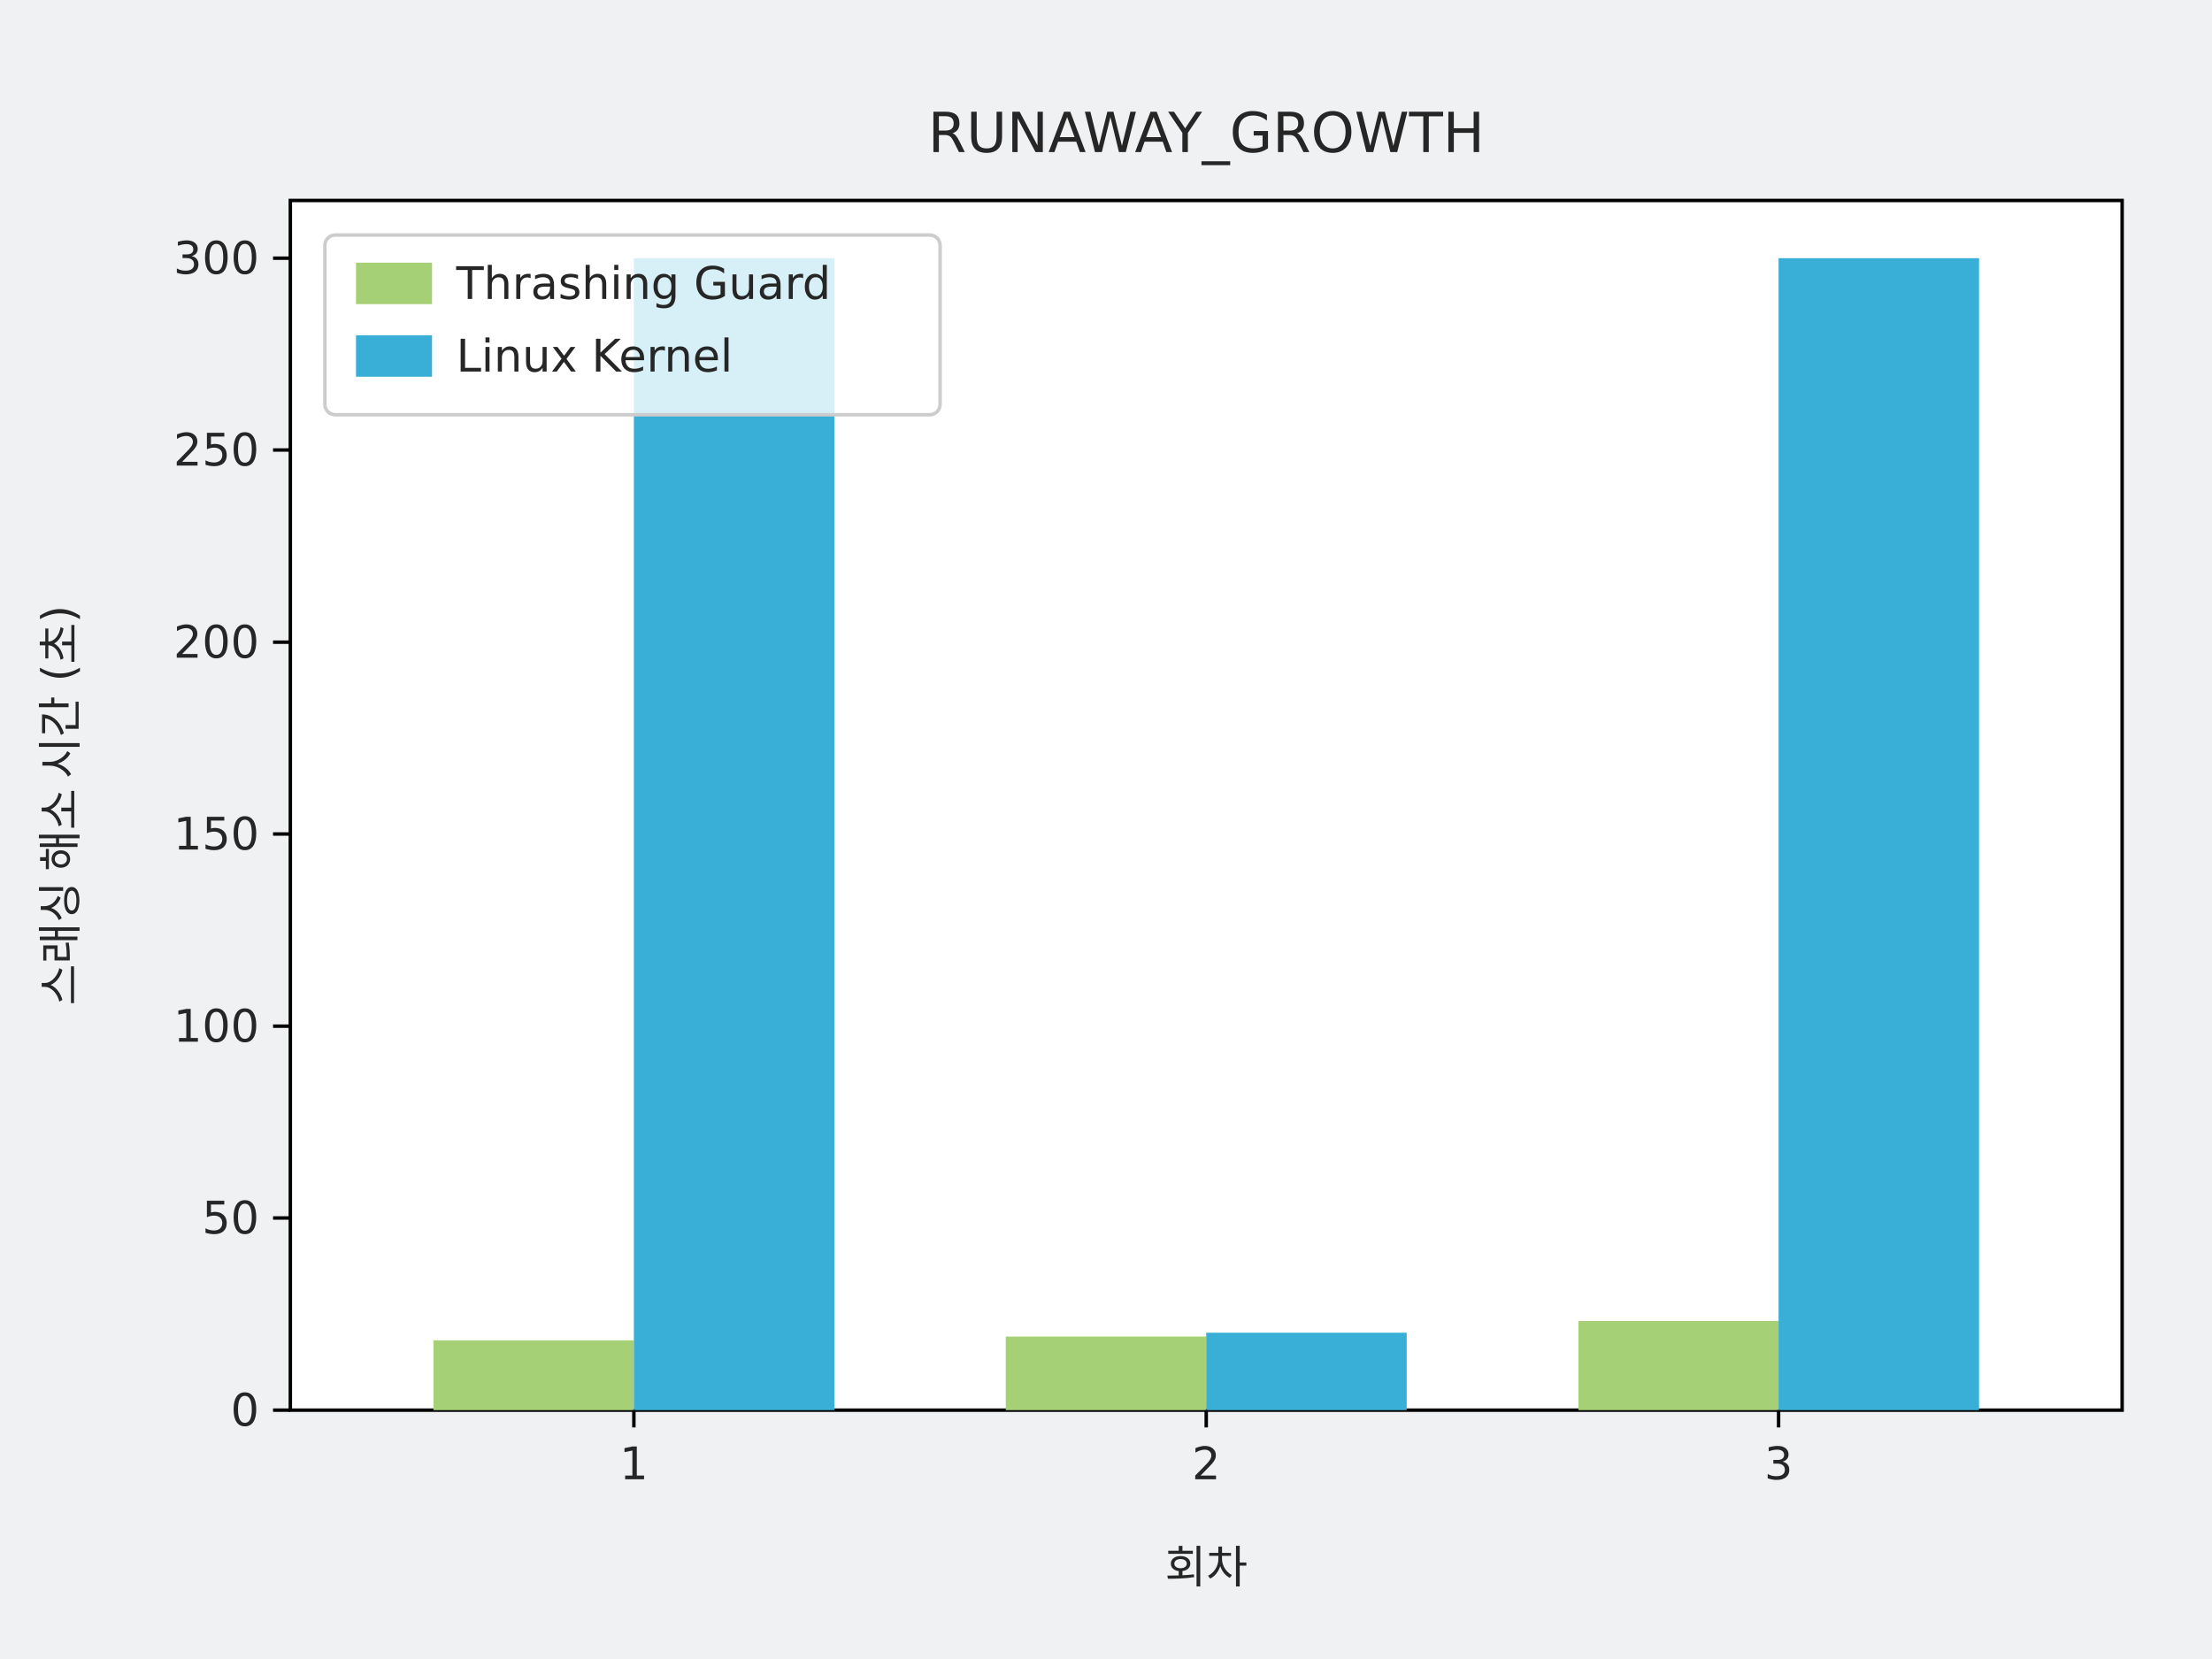
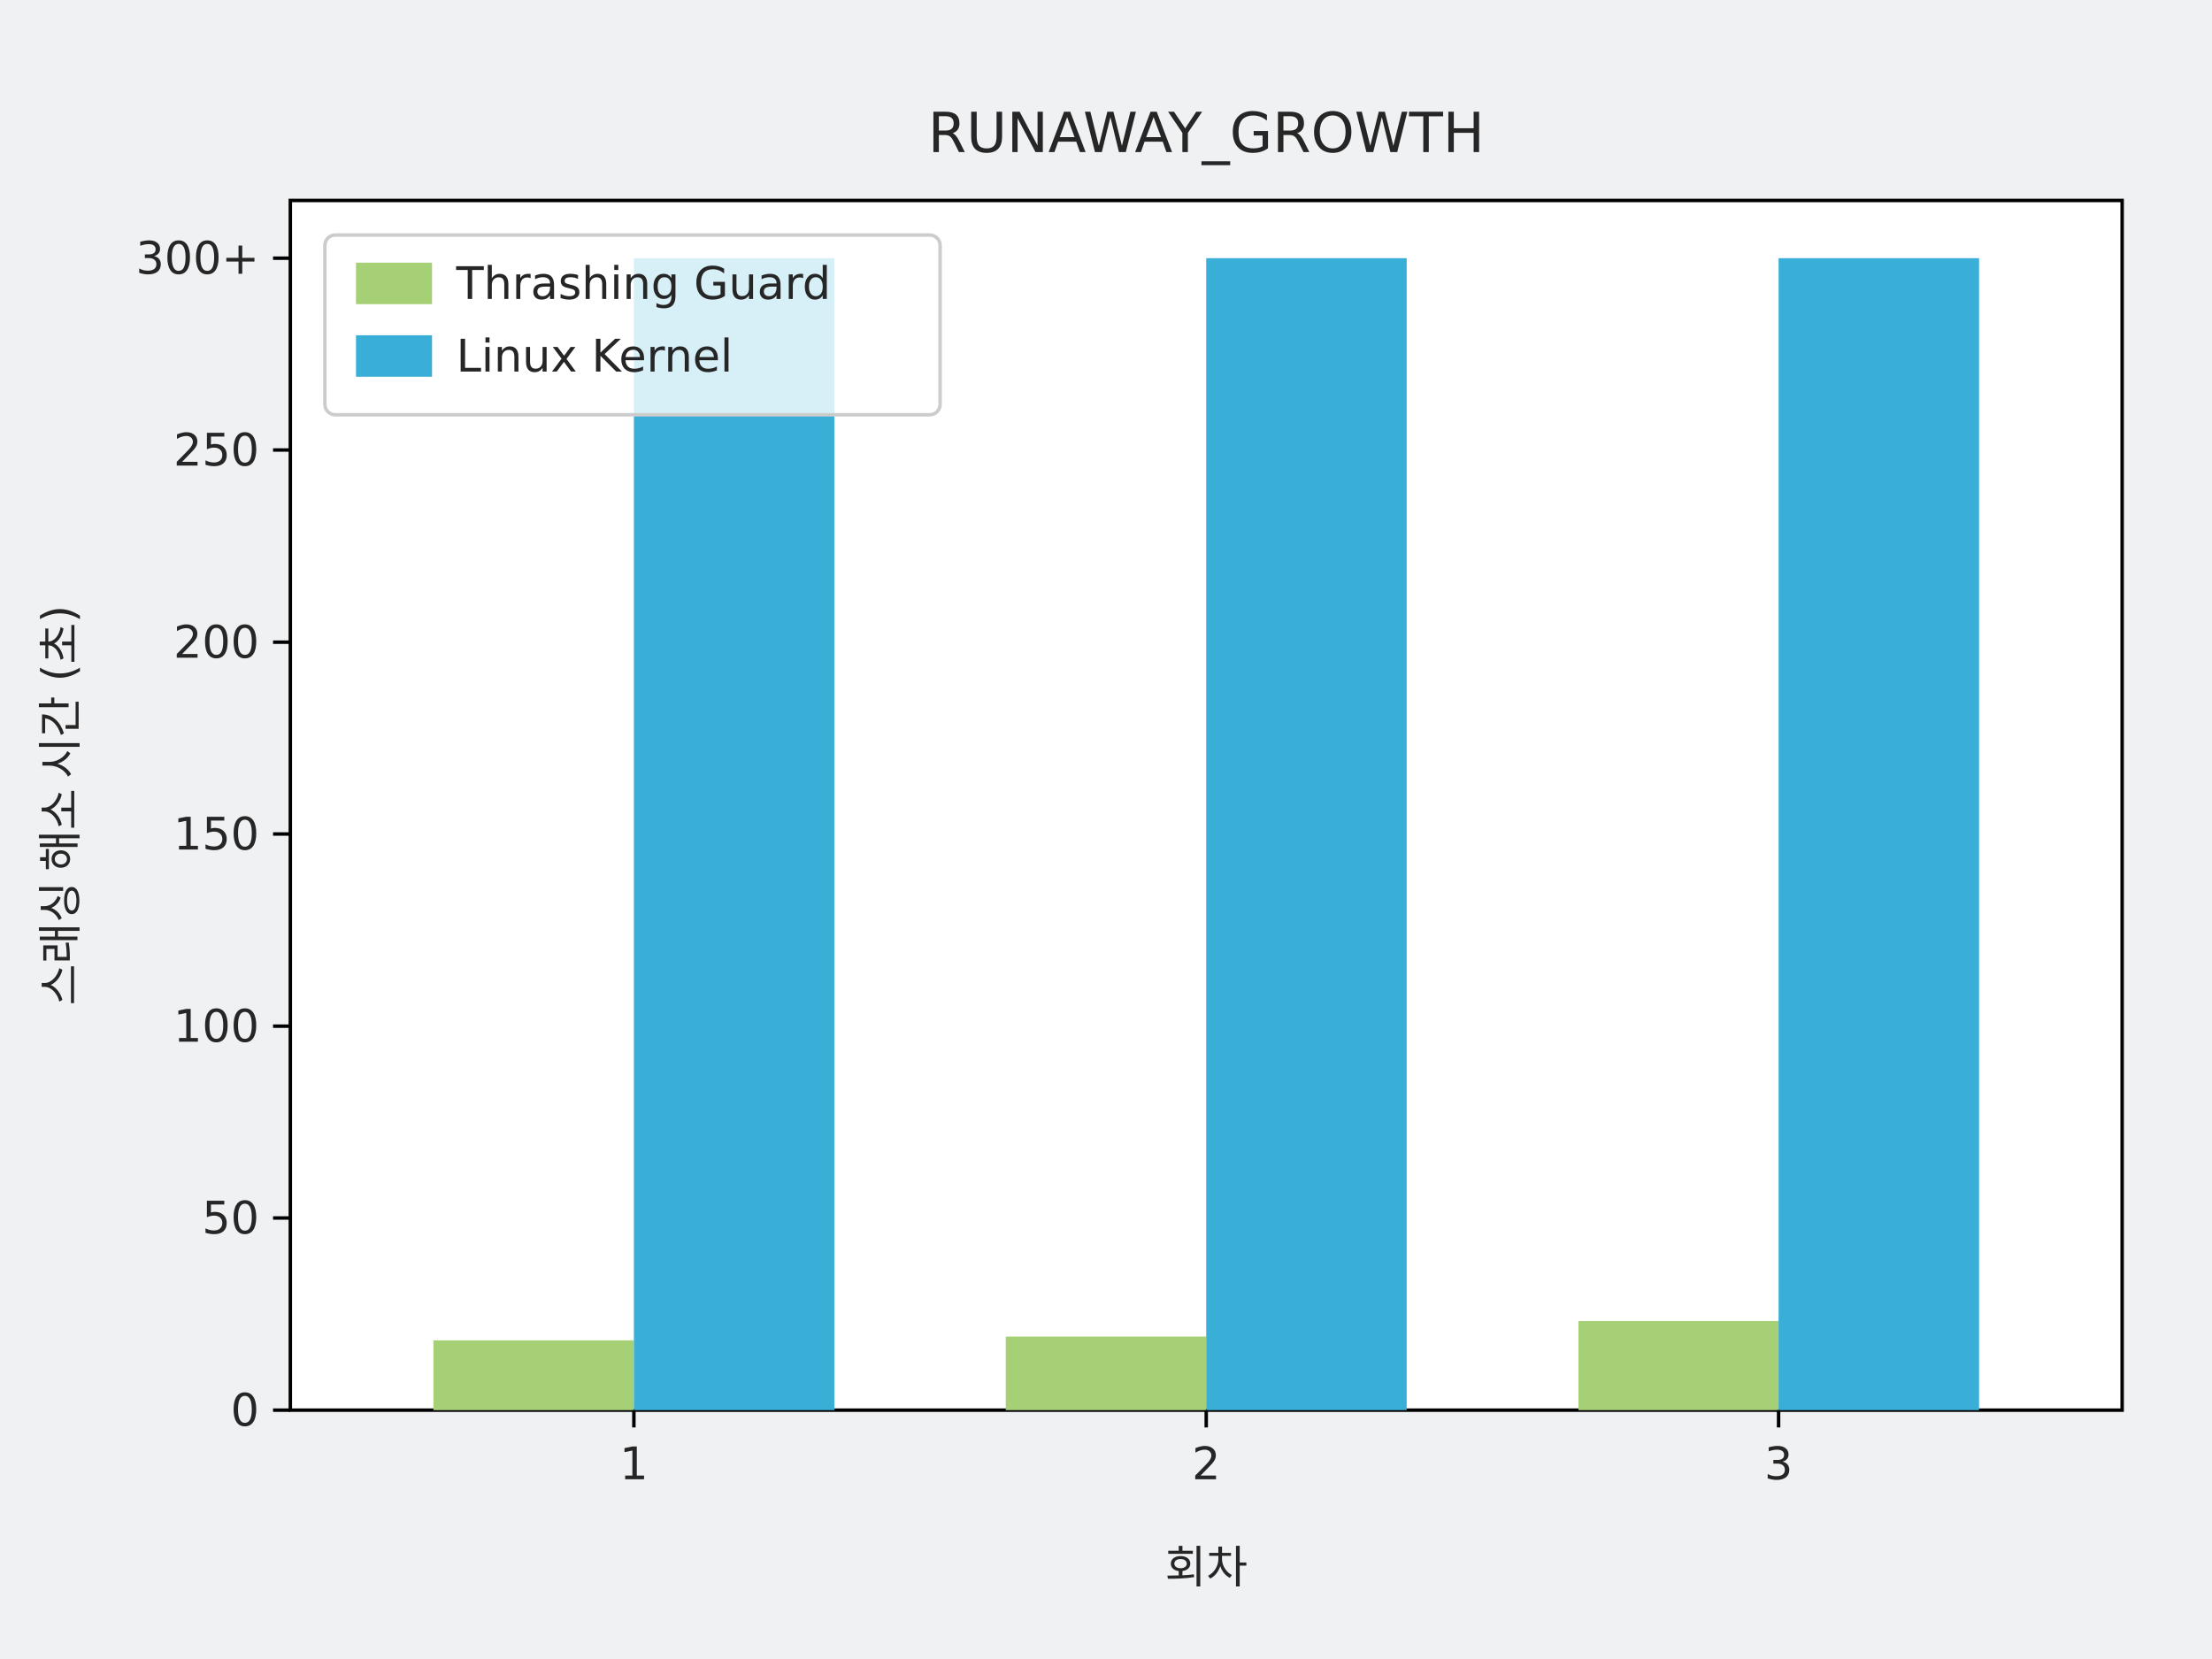
<svg xmlns="http://www.w3.org/2000/svg" viewBox="0 0 640 480" width="640" height="480" font-family="DejaVu Sans, Malgun Gothic, Noto Sans CJK KR, sans-serif" font-size="13" fill="#262626">
  <rect width="640" height="480" fill="#f0f1f3" />
  <rect x="84" y="58" width="530" height="350" fill="white" stroke="black" stroke-width="1" />
  <text x="349.0" y="44" text-anchor="middle" font-size="16">RUNAWAY_GROWTH</text>
  <line x1="79" y1="408.0" x2="84" y2="408.0" stroke="black" />
  <text x="75" y="412.5" text-anchor="end">0</text>
  <line x1="79" y1="352.4" x2="84" y2="352.4" stroke="black" />
  <text x="75" y="356.9" text-anchor="end">50</text>
  <line x1="79" y1="296.9" x2="84" y2="296.9" stroke="black" />
  <text x="75" y="301.4" text-anchor="end">100</text>
  <line x1="79" y1="241.3" x2="84" y2="241.3" stroke="black" />
  <text x="75" y="245.8" text-anchor="end">150</text>
  <line x1="79" y1="185.8" x2="84" y2="185.8" stroke="black" />
  <text x="75" y="190.3" text-anchor="end">200</text>
  <line x1="79" y1="130.2" x2="84" y2="130.2" stroke="black" />
  <text x="75" y="134.7" text-anchor="end">250</text>
  <line x1="79" y1="74.7" x2="84" y2="74.7" stroke="black" />
-   <text x="75" y="79.2" text-anchor="end">300</text>
+   <text x="75" y="79.2" text-anchor="end">300+</text>
  <rect class="bar" x="125.4" y="387.8" width="58.0" height="20.2" fill="#a6d075" />
  <rect class="bar" x="183.4" y="74.7" width="58.0" height="333.3" fill="#39aed6" />
  <line x1="183.4" y1="408" x2="183.4" y2="413" stroke="black" />
  <text x="183.4" y="428" text-anchor="middle">1</text>
  <rect class="bar" x="291.0" y="386.7" width="58.0" height="21.3" fill="#a6d075" />
-   <rect class="bar" x="349.0" y="385.6" width="58.0" height="22.4" fill="#39aed6" />
+   <rect class="bar" x="349.0" y="74.7" width="58.0" height="333.3" fill="#39aed6" />
  <line x1="349.0" y1="408" x2="349.0" y2="413" stroke="black" />
  <text x="349.0" y="428" text-anchor="middle">2</text>
  <rect class="bar" x="456.7" y="382.2" width="58.0" height="25.8" fill="#a6d075" />
  <rect class="bar" x="514.6" y="74.7" width="58.0" height="333.3" fill="#39aed6" />
  <line x1="514.6" y1="408" x2="514.6" y2="413" stroke="black" />
  <text x="514.6" y="428" text-anchor="middle">3</text>
  <text x="349.0" y="458" text-anchor="middle">회차</text>
  <text x="22" y="233.0" transform="rotate(-90 22 233.0)" text-anchor="middle">스래싱 해소 시간 (초)</text>
  <rect x="94" y="68" width="178" height="52" rx="3" fill="white" fill-opacity="0.8" stroke="#cccccc" />
  <rect x="103" y="76" width="22" height="12" fill="#a6d075" />
  <text x="132" y="86.5">Thrashing Guard</text>
  <rect x="103" y="97" width="22" height="12" fill="#39aed6" />
  <text x="132" y="107.5">Linux Kernel</text>
</svg>
